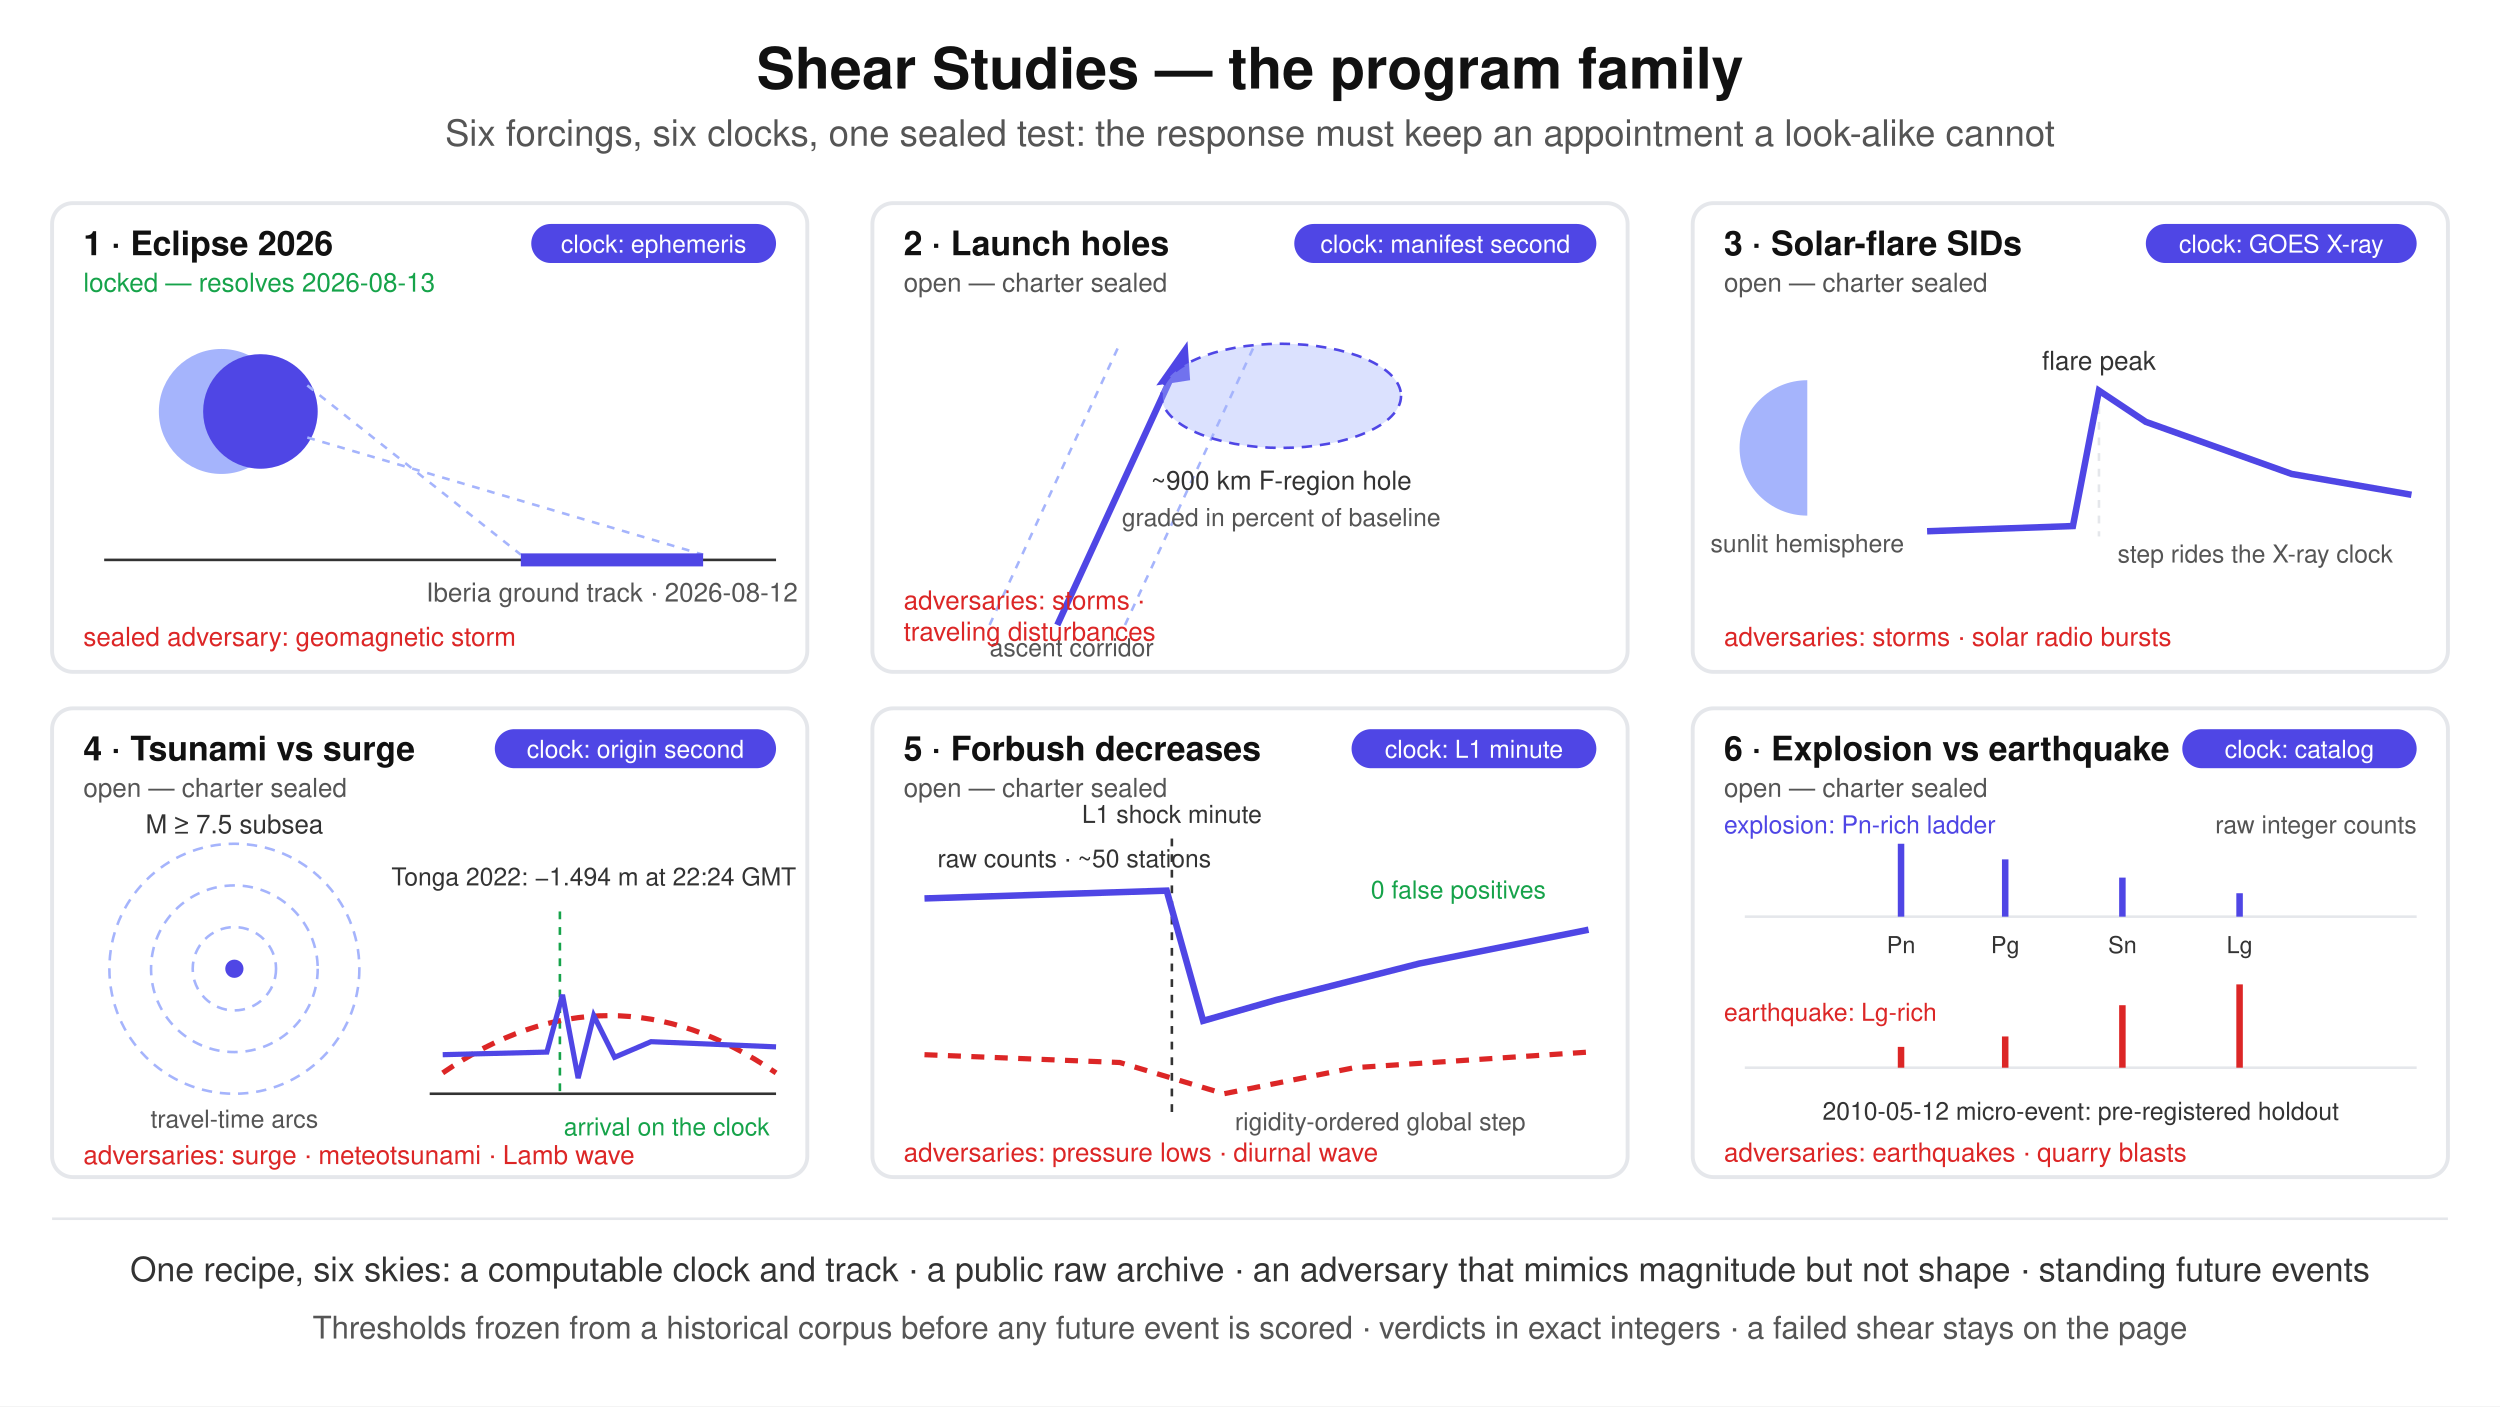
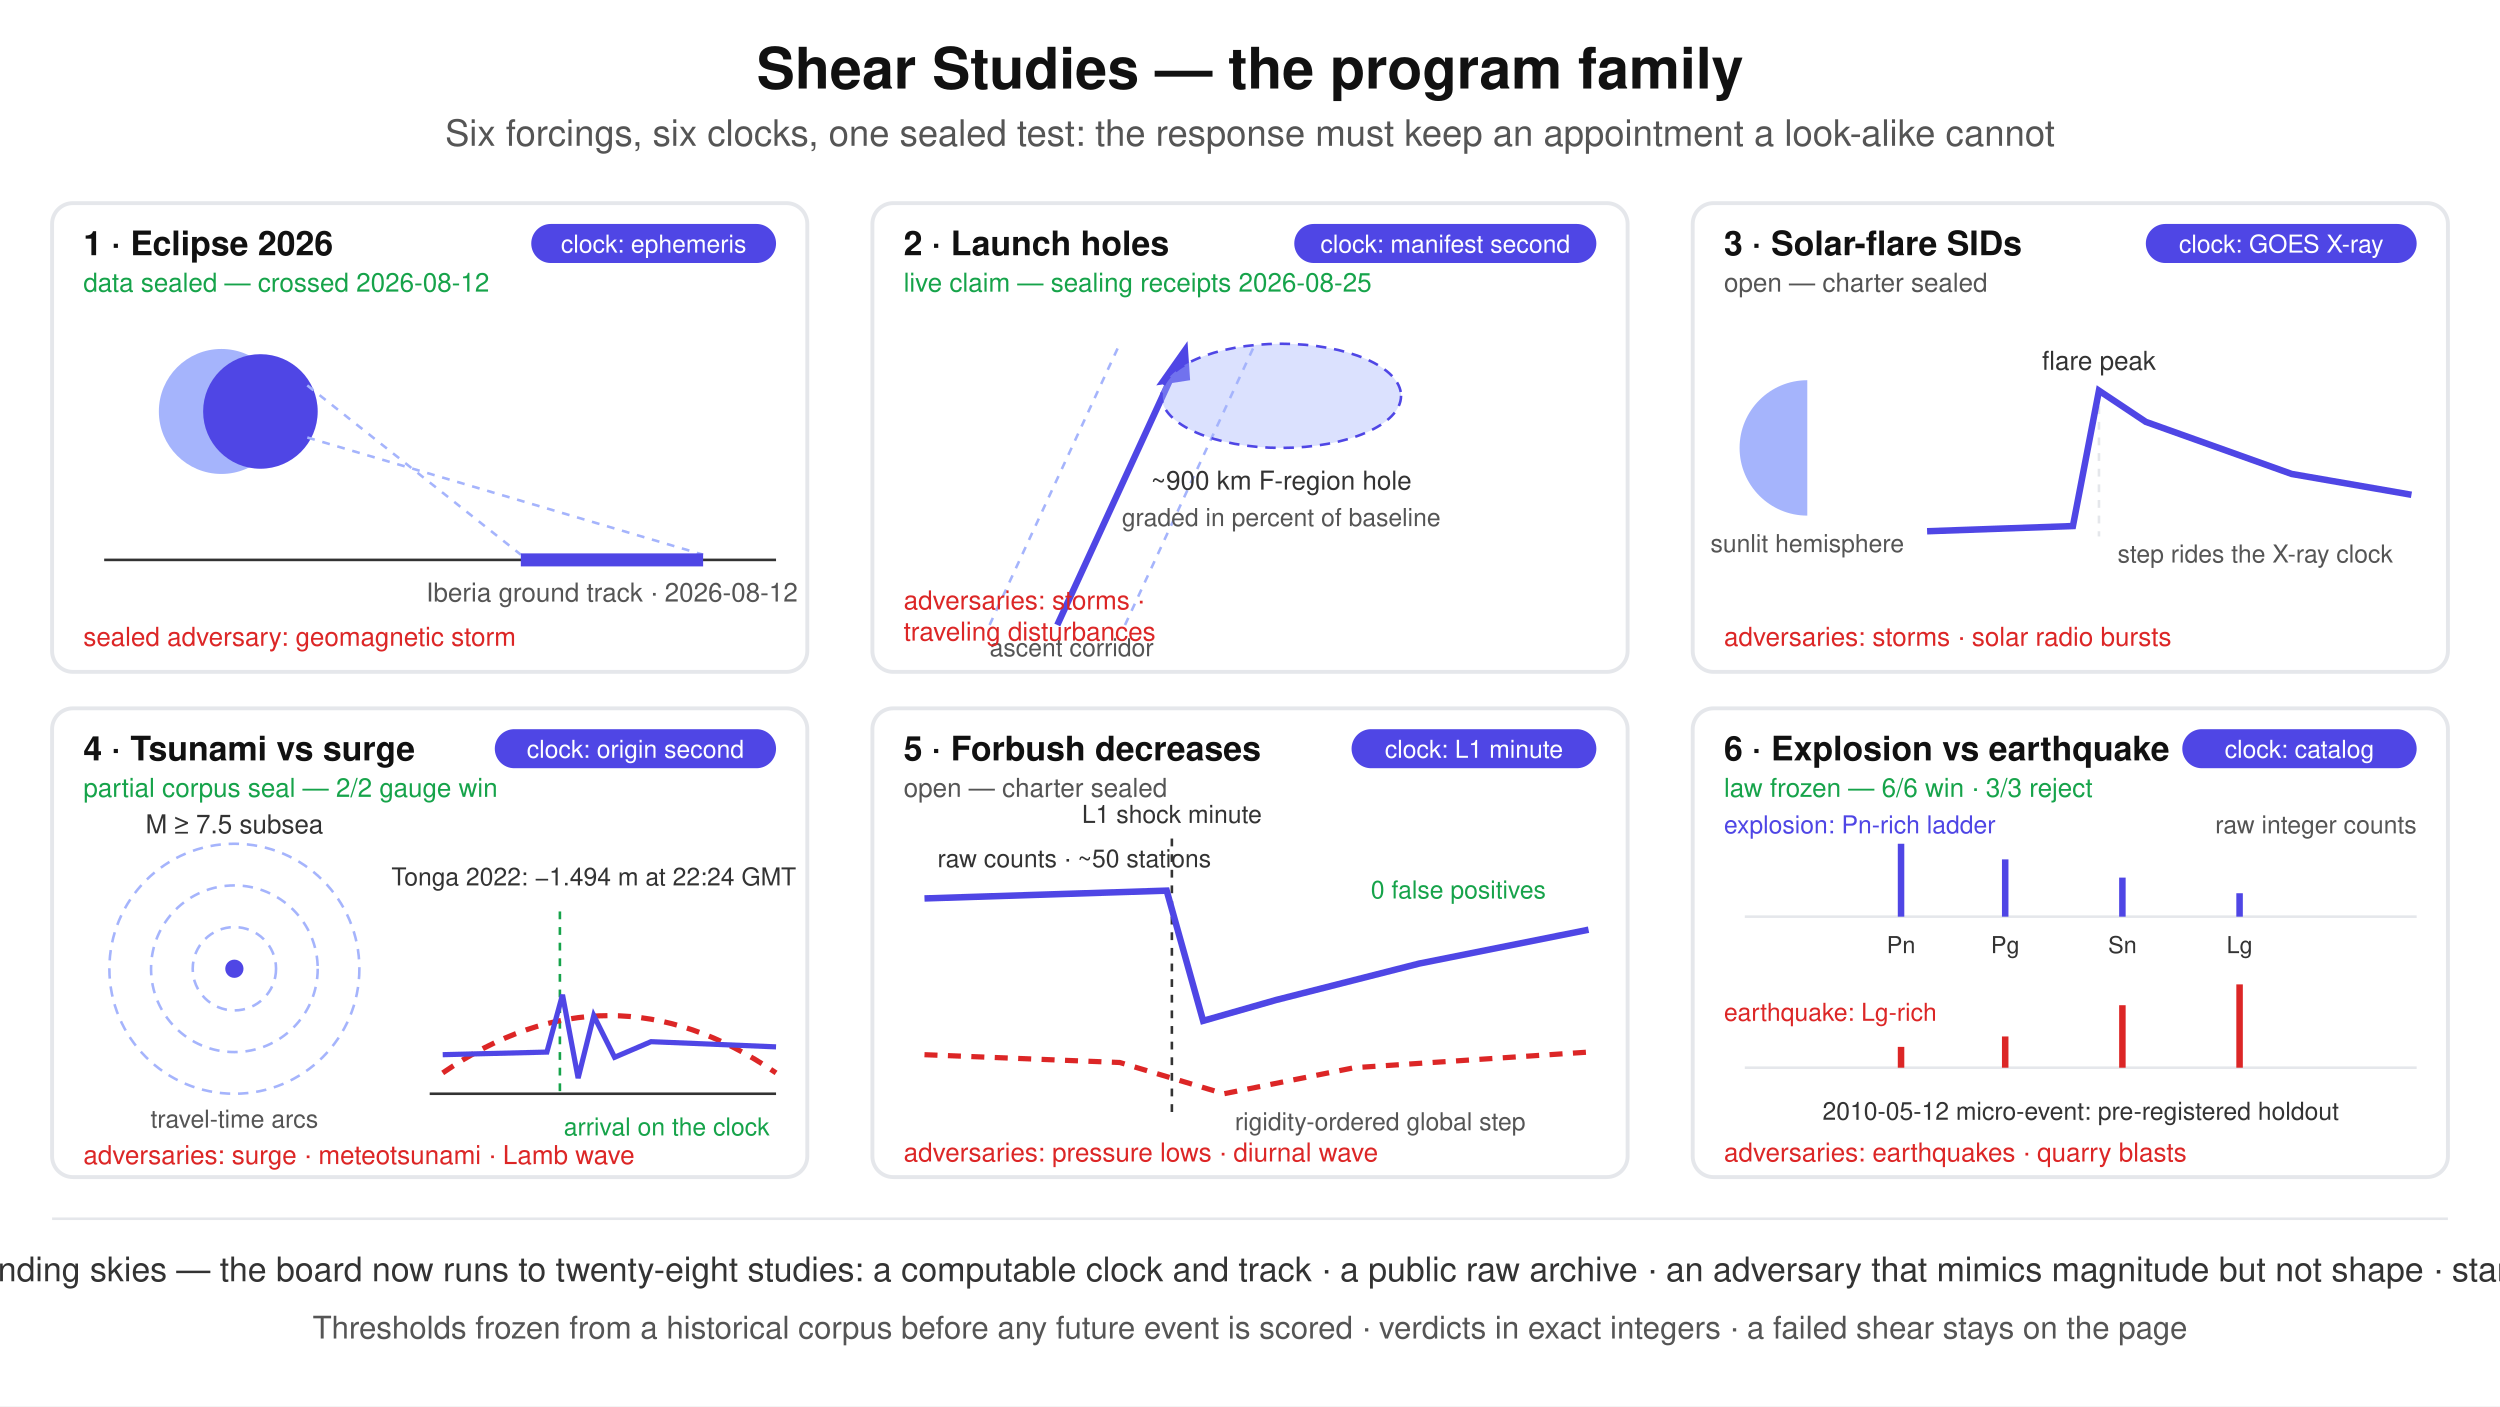
<svg xmlns="http://www.w3.org/2000/svg" viewBox="0 0 960 540" font-family="Helvetica,Arial,sans-serif">
  <rect x="0" y="0" width="960" height="540" fill="#ffffff" />
  <text x="480" y="34" text-anchor="middle" font-size="22" font-weight="bold" fill="#111">Shear Studies — the program family</text>
  <text x="480" y="56" text-anchor="middle" font-size="14" fill="#555">Six forcings, six clocks, one sealed test: the response must keep an appointment a look-alike cannot</text>
  <rect x="20" y="78" width="290" height="180" rx="8" fill="#ffffff" stroke="#e5e7eb" stroke-width="1.5" />
  <text x="32" y="98" font-size="13" font-weight="bold" fill="#111">1 · Eclipse 2026</text>
-   <text x="32" y="112" font-size="10" fill="#16a34a">locked — resolves 2026-08-13</text>
+   <text x="32" y="112" font-size="10" fill="#16a34a">data sealed — crossed 2026-08-12</text>
  <rect x="204" y="86" width="94" height="15" rx="7.5" fill="#4f46e5" />
  <text x="251" y="97" text-anchor="middle" font-size="9.5" fill="#ffffff">clock: ephemeris</text>
  <circle cx="85" cy="158" r="24" fill="#a5b4fc" />
  <circle cx="100" cy="158" r="22" fill="#4f46e5" />
  <line x1="118" y1="148" x2="200" y2="213" stroke="#a5b4fc" stroke-width="1" stroke-dasharray="3,3" />
  <line x1="118" y1="168" x2="270" y2="213" stroke="#a5b4fc" stroke-width="1" stroke-dasharray="3,3" />
  <line x1="40" y1="215" x2="298" y2="215" stroke="#333" stroke-width="1" />
  <line x1="200" y1="215" x2="270" y2="215" stroke="#4f46e5" stroke-width="5" />
  <text x="235" y="231" text-anchor="middle" font-size="10" fill="#555">Iberia ground track · 2026-08-12</text>
  <text x="32" y="248" font-size="10" fill="#dc2626">sealed adversary: geomagnetic storm</text>
  <rect x="335" y="78" width="290" height="180" rx="8" fill="#ffffff" stroke="#e5e7eb" stroke-width="1.5" />
  <text x="347" y="98" font-size="13" font-weight="bold" fill="#111">2 · Launch holes</text>
-   <text x="347" y="112" font-size="10" fill="#555">open — charter sealed</text>
+   <text x="347" y="112" font-size="10" fill="#16a34a">live claim — sealing receipts 2026-08-25</text>
  <rect x="497" y="86" width="116" height="15" rx="7.5" fill="#4f46e5" />
  <text x="555" y="97" text-anchor="middle" font-size="9.5" fill="#ffffff">clock: manifest second</text>
  <line x1="380" y1="240" x2="430" y2="132" stroke="#a5b4fc" stroke-width="1" stroke-dasharray="3,3" />
  <line x1="432" y1="240" x2="482" y2="132" stroke="#a5b4fc" stroke-width="1" stroke-dasharray="3,3" />
  <line x1="406" y1="240" x2="452" y2="140" stroke="#4f46e5" stroke-width="2.5" />
  <polygon points="456,131 444,148 457,146" fill="#4f46e5" />
  <ellipse cx="492" cy="152" rx="46" ry="20" fill="#a5b4fc" fill-opacity="0.4" stroke="#4f46e5" stroke-dasharray="4,3" />
  <text x="492" y="188" text-anchor="middle" font-size="10" fill="#333">~900 km F-region hole</text>
  <text x="492" y="202" text-anchor="middle" font-size="9.5" fill="#555">graded in percent of baseline</text>
  <text x="380" y="252" font-size="9.5" fill="#555">ascent corridor</text>
  <text x="347" y="234" font-size="10" fill="#dc2626">adversaries: storms ·</text>
  <text x="347" y="246" font-size="10" fill="#dc2626">traveling disturbances</text>
  <rect x="650" y="78" width="290" height="180" rx="8" fill="#ffffff" stroke="#e5e7eb" stroke-width="1.5" />
  <text x="662" y="98" font-size="13" font-weight="bold" fill="#111">3 · Solar-flare SIDs</text>
  <text x="662" y="112" font-size="10" fill="#555">open — charter sealed</text>
  <rect x="824" y="86" width="104" height="15" rx="7.5" fill="#4f46e5" />
  <text x="876" y="97" text-anchor="middle" font-size="9.5" fill="#ffffff">clock: GOES X-ray</text>
  <path d="M694,146 a26,26 0 0 0 0,52 z" fill="#a5b4fc" />
  <text x="694" y="212" text-anchor="middle" font-size="9.5" fill="#555">sunlit hemisphere</text>
  <line x1="806" y1="150" x2="806" y2="206" stroke="#e5e7eb" stroke-dasharray="3,3" />
  <polyline points="740,204 796,202 806,150 824,162 880,182 926,190" fill="none" stroke="#4f46e5" stroke-width="2.5" />
  <text x="806" y="142" text-anchor="middle" font-size="10" fill="#333">flare peak</text>
  <text x="866" y="216" text-anchor="middle" font-size="9.5" fill="#555">step rides the X-ray clock</text>
  <text x="662" y="248" font-size="10" fill="#dc2626">adversaries: storms · solar radio bursts</text>
  <rect x="20" y="272" width="290" height="180" rx="8" fill="#ffffff" stroke="#e5e7eb" stroke-width="1.5" />
  <text x="32" y="292" font-size="13" font-weight="bold" fill="#111">4 · Tsunami vs surge</text>
-   <text x="32" y="306" font-size="10" fill="#555">open — charter sealed</text>
+   <text x="32" y="306" font-size="10" fill="#16a34a">partial corpus seal — 2/2 gauge win</text>
  <rect x="190" y="280" width="108" height="15" rx="7.5" fill="#4f46e5" />
  <text x="244" y="291" text-anchor="middle" font-size="9.5" fill="#ffffff">clock: origin second</text>
  <circle cx="90" cy="372" r="16" fill="none" stroke="#a5b4fc" stroke-dasharray="4,3" />
  <circle cx="90" cy="372" r="32" fill="none" stroke="#a5b4fc" stroke-dasharray="4,3" />
  <circle cx="90" cy="372" r="48" fill="none" stroke="#a5b4fc" stroke-dasharray="4,3" />
  <circle cx="90" cy="372" r="3.5" fill="#4f46e5" />
  <text x="90" y="320" text-anchor="middle" font-size="10" fill="#333">M ≥ 7.5 subsea</text>
  <text x="90" y="433" text-anchor="middle" font-size="9.5" fill="#555">travel-time arcs</text>
  <text x="228" y="340" text-anchor="middle" font-size="9.5" fill="#333">Tonga 2022: −1.494 m at 22:24 GMT</text>
  <line x1="165" y1="420" x2="298" y2="420" stroke="#333" stroke-width="1" />
  <line x1="215" y1="350" x2="215" y2="420" stroke="#16a34a" stroke-dasharray="3,3" />
  <path d="M170,412 Q234,368 298,412" fill="none" stroke="#dc2626" stroke-width="2" stroke-dasharray="5,4" />
  <polyline points="170,405 210,404 216,382 222,414 228,390 236,406 250,400 298,402" fill="none" stroke="#4f46e5" stroke-width="2" />
  <text x="256" y="436" text-anchor="middle" font-size="9.5" fill="#16a34a">arrival on the clock</text>
  <text x="32" y="447" font-size="10" fill="#dc2626">adversaries: surge · meteotsunami · Lamb wave</text>
  <rect x="335" y="272" width="290" height="180" rx="8" fill="#ffffff" stroke="#e5e7eb" stroke-width="1.5" />
  <text x="347" y="292" font-size="13" font-weight="bold" fill="#111">5 · Forbush decreases</text>
  <text x="347" y="306" font-size="10" fill="#555">open — charter sealed</text>
  <rect x="519" y="280" width="94" height="15" rx="7.5" fill="#4f46e5" />
  <text x="566" y="291" text-anchor="middle" font-size="9.5" fill="#ffffff">clock: L1 minute</text>
  <line x1="450" y1="322" x2="450" y2="428" stroke="#333" stroke-dasharray="3,3" />
  <text x="450" y="316" text-anchor="middle" font-size="9.5" fill="#333">L1 shock minute</text>
  <polyline points="355,345 448,342 462,392 490,384 545,370 610,357" fill="none" stroke="#4f46e5" stroke-width="2.5" />
  <polyline points="355,405 430,408 470,420 520,410 610,404" fill="none" stroke="#dc2626" stroke-width="2" stroke-dasharray="5,4" />
  <text x="360" y="333" font-size="9.5" fill="#333">raw counts · ~50 stations</text>
  <text x="560" y="345" text-anchor="middle" font-size="9.5" fill="#16a34a">0 false positives</text>
  <text x="530" y="434" text-anchor="middle" font-size="9.5" fill="#555">rigidity-ordered global step</text>
  <text x="347" y="446" font-size="10" fill="#dc2626">adversaries: pressure lows · diurnal wave</text>
  <rect x="650" y="272" width="290" height="180" rx="8" fill="#ffffff" stroke="#e5e7eb" stroke-width="1.5" />
  <text x="662" y="292" font-size="13" font-weight="bold" fill="#111">6 · Explosion vs earthquake</text>
-   <text x="662" y="306" font-size="10" fill="#555">open — charter sealed</text>
+   <text x="662" y="306" font-size="10" fill="#16a34a">law frozen — 6/6 win · 3/3 reject</text>
  <rect x="838" y="280" width="90" height="15" rx="7.5" fill="#4f46e5" />
  <text x="883" y="291" text-anchor="middle" font-size="9.5" fill="#ffffff">clock: catalog</text>
  <text x="662" y="320" font-size="9.5" fill="#4f46e5">explosion: Pn-rich ladder</text>
  <text x="928" y="320" text-anchor="end" font-size="9.5" fill="#555">raw integer counts</text>
  <line x1="670" y1="352" x2="928" y2="352" stroke="#e5e7eb" />
  <line x1="730" y1="352" x2="730" y2="324" stroke="#4f46e5" stroke-width="2.5" />
  <line x1="770" y1="352" x2="770" y2="330" stroke="#4f46e5" stroke-width="2.5" />
  <line x1="815" y1="352" x2="815" y2="337" stroke="#4f46e5" stroke-width="2.5" />
  <line x1="860" y1="352" x2="860" y2="343" stroke="#4f46e5" stroke-width="2.5" />
  <text x="730" y="366" text-anchor="middle" font-size="9" fill="#333">Pn</text>
  <text x="770" y="366" text-anchor="middle" font-size="9" fill="#333">Pg</text>
  <text x="815" y="366" text-anchor="middle" font-size="9" fill="#333">Sn</text>
  <text x="860" y="366" text-anchor="middle" font-size="9" fill="#333">Lg</text>
  <text x="662" y="392" font-size="9.5" fill="#dc2626">earthquake: Lg-rich</text>
  <line x1="670" y1="410" x2="928" y2="410" stroke="#e5e7eb" />
  <line x1="730" y1="410" x2="730" y2="402" stroke="#dc2626" stroke-width="2.5" />
  <line x1="770" y1="410" x2="770" y2="398" stroke="#dc2626" stroke-width="2.5" />
  <line x1="815" y1="410" x2="815" y2="386" stroke="#dc2626" stroke-width="2.5" />
  <line x1="860" y1="410" x2="860" y2="378" stroke="#dc2626" stroke-width="2.5" />
  <text x="799" y="430" text-anchor="middle" font-size="9.5" fill="#333">2010-05-12 micro-event: pre-registered holdout</text>
  <text x="662" y="446" font-size="10" fill="#dc2626">adversaries: earthquakes · quarry blasts</text>
  <line x1="20" y1="468" x2="940" y2="468" stroke="#e5e7eb" />
-   <text x="480" y="492" text-anchor="middle" font-size="13" fill="#333">One recipe, six skies: a computable clock and track · a public raw archive · an adversary that mimics magnitude but not shape · standing future events</text>
+   <text x="480" y="492" text-anchor="middle" font-size="13" fill="#333">One recipe, six founding skies — the board now runs to twenty-eight studies: a computable clock and track · a public raw archive · an adversary that mimics magnitude but not shape · standing future events</text>
  <text x="480" y="514" text-anchor="middle" font-size="12" fill="#555">Thresholds frozen from a historical corpus before any future event is scored · verdicts in exact integers · a failed shear stays on the page</text>
</svg>
